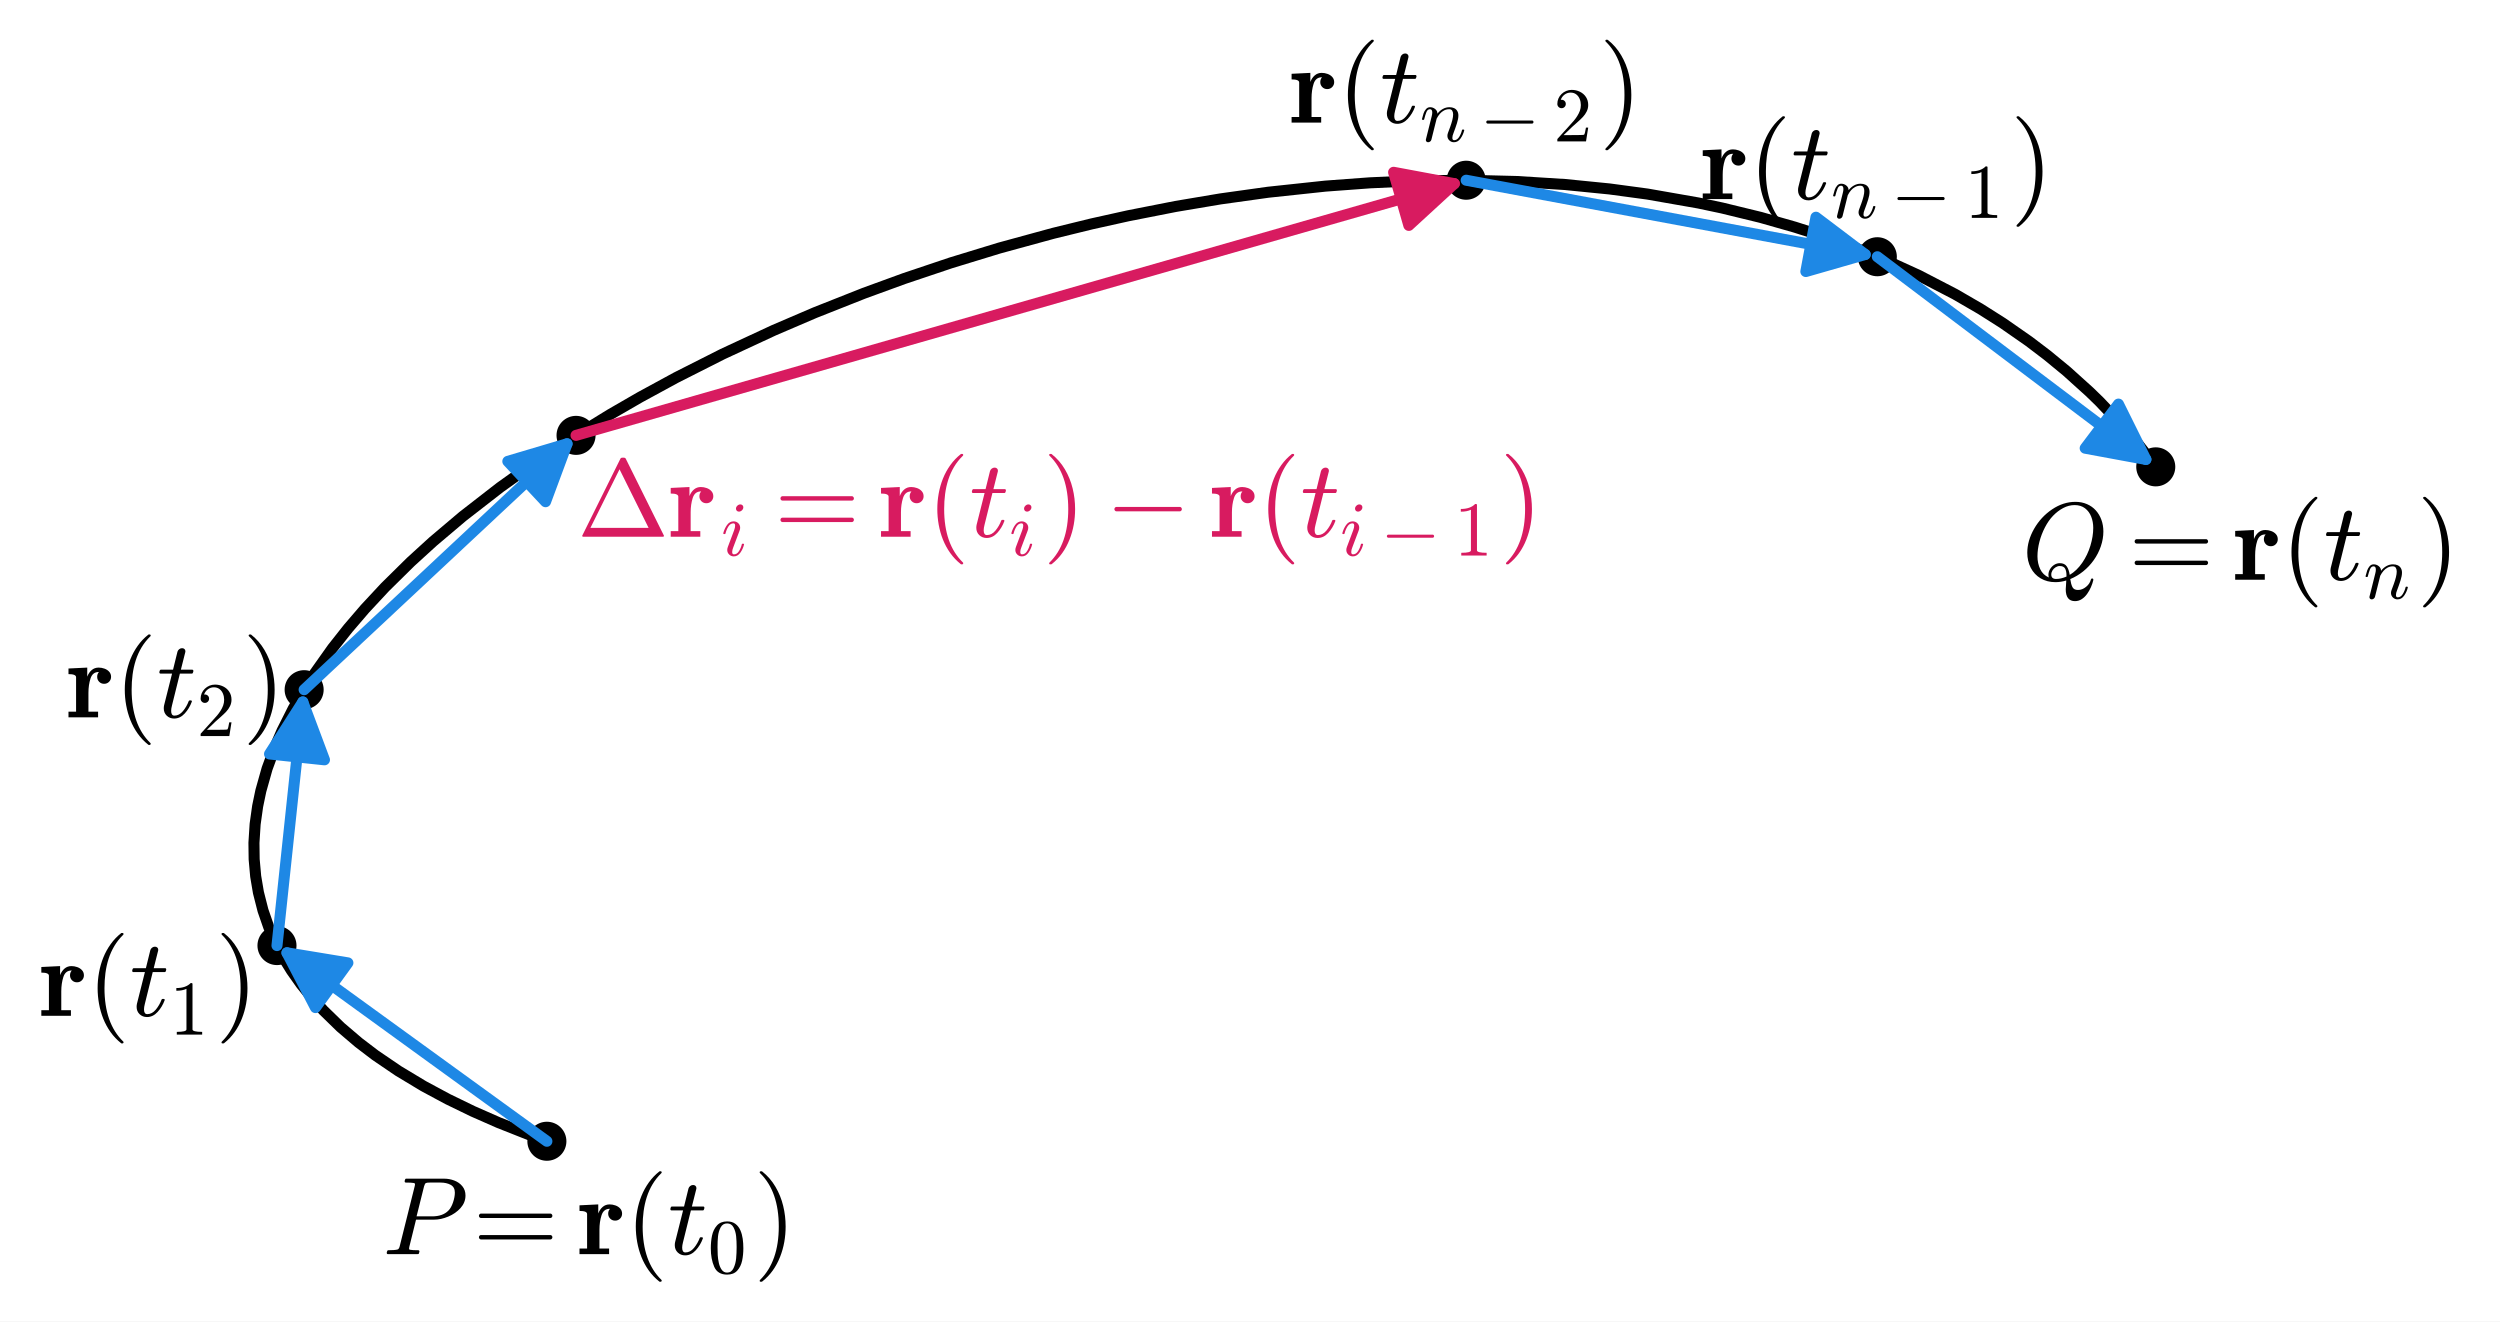
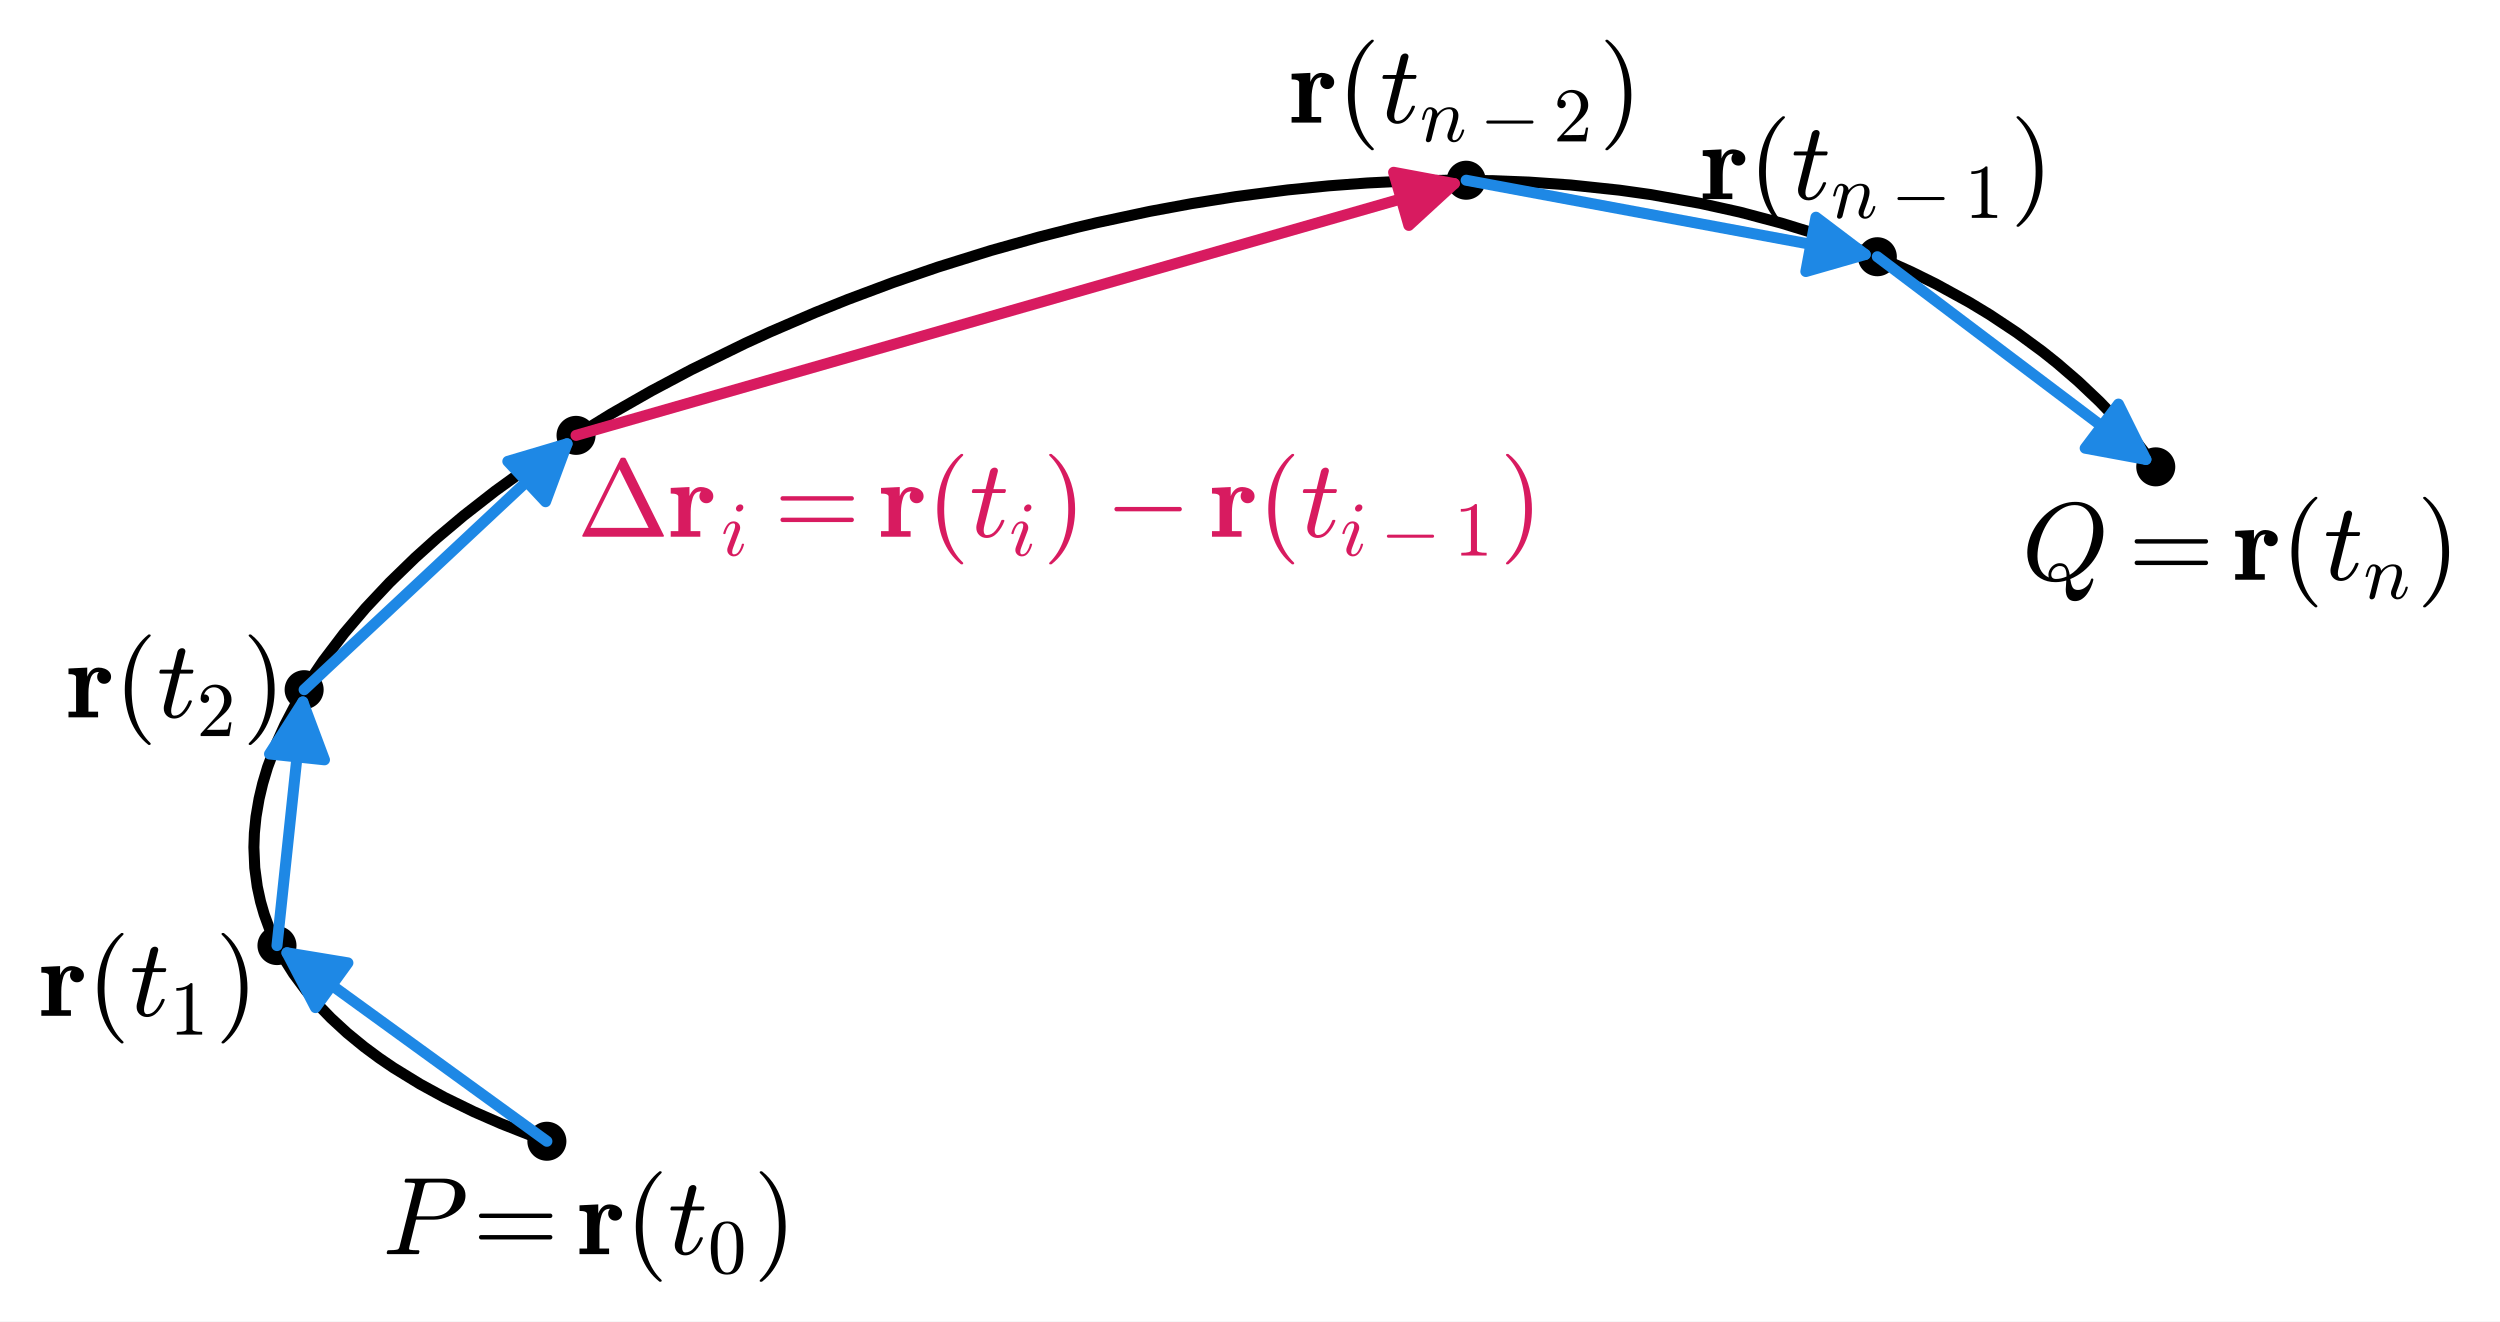
<svg xmlns="http://www.w3.org/2000/svg" xmlns:xlink="http://www.w3.org/1999/xlink" width="452.721pt" height="239.307pt" viewBox="0 0 452.721 239.307" version="1.1">
  <defs>
    <style type="text/css">*{stroke-linejoin: round; stroke-linecap: butt}</style>
  </defs>
  <g id="figure_1">
    <g id="patch_1">
      <path d="M 0 239.307  L 452.721 239.307  L 452.721 0  L 0 0  z " style="fill: #ffffff" />
    </g>
    <g id="axes_1">
      <g id="patch_2">
        <path d="M 19.424 226.205  L 413.397 226.205  L 413.397 13.102  L 19.424 13.102  z " style="fill: #ffffff" />
      </g>
      <g id="PathCollection_1">
-         <path d="M 99.035 210.204  C 99.972 210.204 100.872 209.832 101.535 209.169  C 102.198 208.506 102.57 207.606 102.57 206.669  C 102.57 205.731 102.198 204.832 101.535 204.169  C 100.872 203.506 99.972 203.133 99.035 203.133  C 98.097 203.133 97.198 203.506 96.535 204.169  C 95.872 204.832 95.499 205.731 95.499 206.669  C 95.499 207.606 95.872 208.506 96.535 209.169  C 97.198 209.832 98.097 210.204 99.035 210.204  z " clip-path="url(#pa2f613fad6)" />
+         <path d="M 99.035 210.204  C 99.972 210.204 100.872 209.832 101.535 209.169  C 102.198 208.506 102.57 207.606 102.57 206.669  C 102.57 205.731 102.198 204.832 101.535 204.169  C 100.872 203.506 99.972 203.133 99.035 203.133  C 98.097 203.133 97.198 203.506 96.535 204.169  C 95.872 204.832 95.499 205.731 95.499 206.669  C 95.499 207.606 95.872 208.506 96.535 209.169  C 97.198 209.832 98.097 210.204 99.035 210.204  z " clip-path="url(#pcc7b476baf)" />
      </g>
      <g id="PathCollection_2">
-         <path d="M 50.158 174.767  C 51.095 174.767 51.995 174.395 52.658 173.732  C 53.321 173.069 53.693 172.169 53.693 171.232  C 53.693 170.294 53.321 169.395 52.658 168.732  C 51.995 168.069 51.095 167.696 50.158 167.696  C 49.22 167.696 48.321 168.069 47.658 168.732  C 46.995 169.395 46.622 170.294 46.622 171.232  C 46.622 172.169 46.995 173.069 47.658 173.732  C 48.321 174.395 49.22 174.767 50.158 174.767  z " clip-path="url(#pa2f613fad6)" />
+         <path d="M 50.158 174.767  C 51.095 174.767 51.995 174.395 52.658 173.732  C 53.321 173.069 53.693 172.169 53.693 171.232  C 53.693 170.294 53.321 169.395 52.658 168.732  C 51.995 168.069 51.095 167.696 50.158 167.696  C 49.22 167.696 48.321 168.069 47.658 168.732  C 46.995 169.395 46.622 170.294 46.622 171.232  C 46.622 172.169 46.995 173.069 47.658 173.732  C 48.321 174.395 49.22 174.767 50.158 174.767  z " clip-path="url(#pcc7b476baf)" />
      </g>
      <g id="PathCollection_3">
-         <path d="M 55.075 128.431  C 56.013 128.431 56.912 128.059 57.575 127.396  C 58.238 126.733 58.611 125.833 58.611 124.896  C 58.611 123.958 58.238 123.059 57.575 122.396  C 56.912 121.733 56.013 121.36 55.075 121.36  C 54.138 121.36 53.238 121.733 52.575 122.396  C 51.912 123.059 51.54 123.958 51.54 124.896  C 51.54 125.833 51.912 126.733 52.575 127.396  C 53.238 128.059 54.138 128.431 55.075 128.431  z " clip-path="url(#pa2f613fad6)" />
+         <path d="M 55.075 128.431  C 56.013 128.431 56.912 128.059 57.575 127.396  C 58.238 126.733 58.611 125.833 58.611 124.896  C 58.611 123.958 58.238 123.059 57.575 122.396  C 56.912 121.733 56.013 121.36 55.075 121.36  C 54.138 121.36 53.238 121.733 52.575 122.396  C 51.912 123.059 51.54 123.958 51.54 124.896  C 51.54 125.833 51.912 126.733 52.575 127.396  C 53.238 128.059 54.138 128.431 55.075 128.431  z " clip-path="url(#pcc7b476baf)" />
      </g>
      <g id="PathCollection_4">
-         <path d="M 104.315 82.376  C 105.253 82.376 106.152 82.004 106.815 81.341  C 107.478 80.678 107.851 79.778 107.851 78.841  C 107.851 77.903 107.478 77.004 106.815 76.341  C 106.152 75.678 105.253 75.305 104.315 75.305  C 103.378 75.305 102.478 75.678 101.815 76.341  C 101.152 77.004 100.78 77.903 100.78 78.841  C 100.78 79.778 101.152 80.678 101.815 81.341  C 102.478 82.004 103.378 82.376 104.315 82.376  z " clip-path="url(#pa2f613fad6)" />
+         <path d="M 104.315 82.376  C 105.253 82.376 106.152 82.004 106.815 81.341  C 107.478 80.678 107.851 79.778 107.851 78.841  C 107.851 77.903 107.478 77.004 106.815 76.341  C 106.152 75.678 105.253 75.305 104.315 75.305  C 103.378 75.305 102.478 75.678 101.815 76.341  C 101.152 77.004 100.78 77.903 100.78 78.841  C 100.78 79.778 101.152 80.678 101.815 81.341  C 102.478 82.004 103.378 82.376 104.315 82.376  z " clip-path="url(#pcc7b476baf)" />
      </g>
      <g id="PathCollection_5">
-         <path d="M 265.507 36.174  C 266.445 36.174 267.344 35.802 268.007 35.139  C 268.67 34.476 269.043 33.576 269.043 32.639  C 269.043 31.701 268.67 30.802 268.007 30.139  C 267.344 29.476 266.445 29.103 265.507 29.103  C 264.57 29.103 263.67 29.476 263.007 30.139  C 262.344 30.802 261.972 31.701 261.972 32.639  C 261.972 33.576 262.344 34.476 263.007 35.139  C 263.67 35.802 264.57 36.174 265.507 36.174  z " clip-path="url(#pa2f613fad6)" />
+         <path d="M 265.507 36.174  C 266.445 36.174 267.344 35.802 268.007 35.139  C 268.67 34.476 269.043 33.576 269.043 32.639  C 269.043 31.701 268.67 30.802 268.007 30.139  C 267.344 29.476 266.445 29.103 265.507 29.103  C 264.57 29.103 263.67 29.476 263.007 30.139  C 262.344 30.802 261.972 31.701 261.972 32.639  C 261.972 33.576 262.344 34.476 263.007 35.139  C 263.67 35.802 264.57 36.174 265.507 36.174  z " clip-path="url(#pcc7b476baf)" />
      </g>
      <g id="PathCollection_6">
-         <path d="M 339.963 50.028  C 340.9 50.028 341.8 49.655 342.463 48.992  C 343.126 48.329 343.498 47.43 343.498 46.492  C 343.498 45.555 343.126 44.655 342.463 43.992  C 341.8 43.329 340.9 42.957 339.963 42.957  C 339.025 42.957 338.126 43.329 337.463 43.992  C 336.8 44.655 336.427 45.555 336.427 46.492  C 336.427 47.43 336.8 48.329 337.463 48.992  C 338.126 49.655 339.025 50.028 339.963 50.028  z " clip-path="url(#pa2f613fad6)" />
+         <path d="M 339.963 50.028  C 340.9 50.028 341.8 49.655 342.463 48.992  C 343.126 48.329 343.498 47.43 343.498 46.492  C 343.498 45.555 343.126 44.655 342.463 43.992  C 341.8 43.329 340.9 42.957 339.963 42.957  C 339.025 42.957 338.126 43.329 337.463 43.992  C 336.8 44.655 336.427 45.555 336.427 46.492  C 336.427 47.43 336.8 48.329 337.463 48.992  C 338.126 49.655 339.025 50.028 339.963 50.028  z " clip-path="url(#pcc7b476baf)" />
      </g>
      <g id="PathCollection_7">
-         <path d="M 390.382 88.078  C 391.32 88.078 392.219 87.705 392.882 87.042  C 393.545 86.379 393.918 85.48 393.918 84.542  C 393.918 83.605 393.545 82.705 392.882 82.042  C 392.219 81.379 391.32 81.007 390.382 81.007  C 389.445 81.007 388.545 81.379 387.882 82.042  C 387.219 82.705 386.847 83.605 386.847 84.542  C 386.847 85.48 387.219 86.379 387.882 87.042  C 388.545 87.705 389.445 88.078 390.382 88.078  z " clip-path="url(#pa2f613fad6)" />
+         <path d="M 390.382 88.078  C 391.32 88.078 392.219 87.705 392.882 87.042  C 393.545 86.379 393.918 85.48 393.918 84.542  C 393.918 83.605 393.545 82.705 392.882 82.042  C 392.219 81.379 391.32 81.007 390.382 81.007  C 389.445 81.007 388.545 81.379 387.882 82.042  C 387.219 82.705 386.847 83.605 386.847 84.542  C 386.847 85.48 387.219 86.379 387.882 87.042  C 388.545 87.705 389.445 88.078 390.382 88.078  z " clip-path="url(#pcc7b476baf)" />
      </g>
      <g id="matplotlib.axis_1" />
      <g id="matplotlib.axis_2" />
      <g id="line2d_1">
-         <path d="M 390.382 84.542  L 387.305 80.561  L 384.273 77.013  L 380.209 72.727  L 378.388 70.956  L 374.239 67.214  L 370.696 64.302  L 367.394 61.793  L 362.647 58.49  L 358.641 55.95  L 354.035 53.277  L 347.479 49.877  L 341.447 47.121  L 335.287 44.632  L 329.108 42.434  L 325.014 41.128  L 318.814 39.363  L 311.838 37.662  L 307.578 36.761  L 298.331 35.141  L 291.471 34.217  L 283.416 33.415  L 274.714 32.87  L 265.57 32.639  L 255.601 32.764  L 248.069 33.108  L 240.02 33.704  L 229.644 34.813  L 220.984 36.024  L 212.912 37.383  L 204.345 39.067  L 197.689 40.545  L 190.733 42.25  L 180.962 44.922  L 172.218 47.594  L 163.721 50.451  L 156.473 53.096  L 147.593 56.612  L 140.113 59.819  L 130.884 64.107  L 122.441 68.376  L 115.918 71.924  L 110.492 75.056  L 103.744 79.204  L 96.993 83.668  L 90.562 88.26  L 83.809 93.503  L 78.422 98.059  L 74.373 101.751  L 69.724 106.337  L 66.08 110.254  L 63.059 113.774  L 60.22 117.366  L 56.818 122.161  L 54.664 125.577  L 53.078 128.357  L 51.083 132.315  L 49.878 135.073  L 48.368 139.187  L 47.236 143.21  L 46.657 145.995  L 46.202 149.234  L 45.986 152.632  L 46.026 155.614  L 46.302 158.694  L 46.798 161.625  L 47.627 164.882  L 48.669 167.889  L 49.509 169.872  L 51.401 173.538  L 52.784 175.772  L 54.531 178.244  L 56.37 180.54  L 58.555 182.966  L 61.685 186.015  L 64.944 188.794  L 67.945 191.081  L 72.139 193.935  L 76.701 196.682  L 81.078 199.036  L 85.64 201.25  L 90.282 203.293  L 96.229 205.647  L 99.035 206.669  L 99.035 206.669  " clip-path="url(#pa2f613fad6)" style="fill: none; stroke: #000000; stroke-width: 2; stroke-linecap: square" />
+         <path d="M 390.382 84.542  L 387.098 80.309  L 383.314 75.956  L 380.187 72.705  L 376.321 69.044  L 372.494 65.75  L 369.872 63.659  L 365.199 60.224  L 360.285 56.966  L 356.607 54.738  L 350.548 51.413  L 346.077 49.206  L 341.312 47.063  L 334.634 44.386  L 328.362 42.187  L 322.565 40.401  L 315.083 38.417  L 307.919 36.829  L 298.915 35.23  L 293.259 34.436  L 284.41 33.498  L 276.925 32.978  L 270.376 32.718  L 262.081 32.639  L 253.894 32.823  L 247.668 33.132  L 240.609 33.653  L 233.236 34.387  L 223.772 35.606  L 215.802 36.871  L 208.211 38.276  L 198.686 40.314  L 195.035 41.176  L 188.157 42.922  L 179.403 45.379  L 169.824 48.373  L 161.733 51.157  L 153.549 54.22  L 147.7 56.568  L 139.473 60.104  L 134.973 62.16  L 125.189 66.948  L 117.963 70.787  L 110.706 74.929  L 102.983 79.69  L 95.813 84.484  L 89.648 88.942  L 83.955 93.384  L 79.092 97.472  L 75.174 101  L 70.559 105.482  L 66.246 110.068  L 62.298 114.706  L 58.529 119.672  L 56.052 123.336  L 53.48 127.627  L 51.566 131.298  L 50.128 134.47  L 48.454 138.926  L 47.571 141.883  L 46.919 144.633  L 46.36 147.899  L 46.065 150.859  L 45.975 153.433  L 46.134 157.157  L 46.591 160.56  L 47.185 163.294  L 47.843 165.574  L 48.89 168.441  L 49.737 170.365  L 51.445 173.614  L 53.147 176.314  L 55.434 179.406  L 57.781 182.139  L 59.916 184.345  L 62.861 187.059  L 65.923 189.566  L 68.656 191.591  L 71.268 193.371  L 76.09 196.332  L 80.504 198.741  L 85.851 201.348  L 90.764 203.494  L 96.319 205.681  L 99.035 206.669  L 99.035 206.669  " clip-path="url(#pcc7b476baf)" style="fill: none; stroke: #000000; stroke-width: 2; stroke-linecap: square" />
      </g>
      <g id="patch_3">
-         <path d="M 99.035 206.669  Q 74.596 188.95 51.968 172.544  " clip-path="url(#pa2f613fad6)" style="fill: none; stroke: #1e88e5; stroke-width: 2; stroke-linecap: round" />
-         <path d="M 57.129 182.462  L 51.968 172.544  L 62.999 174.366  L 57.129 182.462  z " clip-path="url(#pa2f613fad6)" style="fill: #1e88e5; stroke: #1e88e5; stroke-width: 2; stroke-linecap: round" />
+         <path d="M 99.035 206.669  Q 74.596 188.95 51.968 172.544  " clip-path="url(#pcc7b476baf)" style="fill: none; stroke: #1e88e5; stroke-width: 2; stroke-linecap: round" />
+         <path d="M 57.129 182.462  L 51.968 172.544  L 62.999 174.366  L 57.129 182.462  z " clip-path="url(#pcc7b476baf)" style="fill: #1e88e5; stroke: #1e88e5; stroke-width: 2; stroke-linecap: round" />
      </g>
      <g id="patch_4">
-         <path d="M 50.158 171.232  Q 52.617 148.064 54.839 127.119  " clip-path="url(#pa2f613fad6)" style="fill: none; stroke: #1e88e5; stroke-width: 2; stroke-linecap: round" />
-         <path d="M 48.812 136.536  L 54.839 127.119  L 58.756 137.591  L 48.812 136.536  z " clip-path="url(#pa2f613fad6)" style="fill: #1e88e5; stroke: #1e88e5; stroke-width: 2; stroke-linecap: round" />
+         <path d="M 50.158 171.232  Q 52.617 148.064 54.839 127.119  " clip-path="url(#pcc7b476baf)" style="fill: none; stroke: #1e88e5; stroke-width: 2; stroke-linecap: round" />
+         <path d="M 48.812 136.536  L 54.839 127.119  L 58.756 137.591  L 48.812 136.536  z " clip-path="url(#pcc7b476baf)" style="fill: #1e88e5; stroke: #1e88e5; stroke-width: 2; stroke-linecap: round" />
      </g>
      <g id="patch_5">
-         <path d="M 55.075 124.896  Q 79.695 101.868 102.682 80.368  " clip-path="url(#pa2f613fad6)" style="fill: none; stroke: #1e88e5; stroke-width: 2; stroke-linecap: round" />
-         <path d="M 91.963 83.547  L 102.682 80.368  L 98.794 90.851  L 91.963 83.547  z " clip-path="url(#pa2f613fad6)" style="fill: #1e88e5; stroke: #1e88e5; stroke-width: 2; stroke-linecap: round" />
+         <path d="M 55.075 124.896  Q 79.695 101.868 102.682 80.368  " clip-path="url(#pcc7b476baf)" style="fill: none; stroke: #1e88e5; stroke-width: 2; stroke-linecap: round" />
+         <path d="M 91.963 83.547  L 102.682 80.368  L 98.794 90.851  L 91.963 83.547  z " clip-path="url(#pcc7b476baf)" style="fill: #1e88e5; stroke: #1e88e5; stroke-width: 2; stroke-linecap: round" />
      </g>
      <g id="patch_6">
-         <path d="M 104.315 78.841  Q 184.911 55.74 263.358 33.255  " clip-path="url(#pa2f613fad6)" style="fill: none; stroke: #d81b60; stroke-width: 2; stroke-linecap: round" />
-         <path d="M 252.367 31.203  L 263.358 33.255  L 255.123 40.816  L 252.367 31.203  z " clip-path="url(#pa2f613fad6)" style="fill: #d81b60; stroke: #d81b60; stroke-width: 2; stroke-linecap: round" />
+         <path d="M 104.315 78.841  Q 184.911 55.74 263.358 33.255  " clip-path="url(#pcc7b476baf)" style="fill: none; stroke: #d81b60; stroke-width: 2; stroke-linecap: round" />
+         <path d="M 252.367 31.203  L 263.358 33.255  L 255.123 40.816  L 252.367 31.203  z " clip-path="url(#pcc7b476baf)" style="fill: #d81b60; stroke: #d81b60; stroke-width: 2; stroke-linecap: round" />
      </g>
      <g id="patch_7">
-         <path d="M 265.507 32.639  Q 302.735 39.565 337.764 46.083  " clip-path="url(#pa2f613fad6)" style="fill: none; stroke: #1e88e5; stroke-width: 2; stroke-linecap: round" />
-         <path d="M 328.848 39.338  L 337.764 46.083  L 327.019 49.17  L 328.848 39.338  z " clip-path="url(#pa2f613fad6)" style="fill: #1e88e5; stroke: #1e88e5; stroke-width: 2; stroke-linecap: round" />
+         <path d="M 265.507 32.639  Q 302.735 39.565 337.764 46.083  " clip-path="url(#pcc7b476baf)" style="fill: none; stroke: #1e88e5; stroke-width: 2; stroke-linecap: round" />
+         <path d="M 328.848 39.338  L 337.764 46.083  L 327.019 49.17  L 328.848 39.338  z " clip-path="url(#pcc7b476baf)" style="fill: #1e88e5; stroke: #1e88e5; stroke-width: 2; stroke-linecap: round" />
      </g>
      <g id="patch_8">
-         <path d="M 339.963 46.492  Q 365.173 65.517 388.598 83.195  " clip-path="url(#pa2f613fad6)" style="fill: none; stroke: #1e88e5; stroke-width: 2; stroke-linecap: round" />
-         <path d="M 383.627 73.18  L 388.598 83.195  L 377.604 81.163  L 383.627 73.18  z " clip-path="url(#pa2f613fad6)" style="fill: #1e88e5; stroke: #1e88e5; stroke-width: 2; stroke-linecap: round" />
+         <path d="M 339.963 46.492  Q 365.173 65.517 388.598 83.195  " clip-path="url(#pcc7b476baf)" style="fill: none; stroke: #1e88e5; stroke-width: 2; stroke-linecap: round" />
+         <path d="M 383.627 73.18  L 388.598 83.195  L 377.604 81.163  L 383.627 73.18  z " clip-path="url(#pcc7b476baf)" style="fill: #1e88e5; stroke: #1e88e5; stroke-width: 2; stroke-linecap: round" />
      </g>
      <g id="text_1">
        <g transform="translate(69.25378 227.1071) scale(0.2 -0.2)">
          <defs>
            <path id="Cmmi10-50" d="M 313 0  Q 250 0 250 84  Q 253 100 262 139  Q 272 178 289 201  Q 306 225 331 225  Q 722 225 878 269  Q 959 297 997 441  L 1875 3956  Q 1888 4019 1888 4044  Q 1888 4113 1813 4122  Q 1691 4147 1350 4147  Q 1288 4147 1288 4231  Q 1291 4247 1300 4286  Q 1309 4325 1326 4348  Q 1344 4372 1369 4372  L 3578 4372  Q 3881 4372 4165 4264  Q 4450 4156 4631 3934  Q 4813 3713 4813 3397  Q 4813 2991 4527 2672  Q 4241 2353 3814 2175  Q 3388 1997 2988 1997  L 1947 1997  L 1556 416  Q 1544 353 1544 325  Q 1544 300 1551 283  Q 1559 266 1573 261  Q 1588 256 1619 250  Q 1741 225 2081 225  Q 2144 225 2144 141  Q 2122 50 2109 25  Q 2097 0 2034 0  L 313 0  z M 1978 2188  L 2875 2188  Q 3497 2188 3822 2522  Q 3988 2688 4092 3000  Q 4197 3313 4197 3566  Q 4197 3881 3956 4014  Q 3716 4147 3359 4147  L 2747 4147  Q 2572 4147 2515 4117  Q 2459 4088 2413 3928  L 1978 2188  z " transform="scale(0.015625)" />
            <path id="Cmr10-3d" d="M 481 850  Q 428 850 393 890  Q 359 931 359 978  Q 359 1031 393 1068  Q 428 1106 481 1106  L 4500 1106  Q 4547 1106 4581 1068  Q 4616 1031 4616 978  Q 4616 931 4581 890  Q 4547 850 4500 850  L 481 850  z M 481 2094  Q 428 2094 393 2131  Q 359 2169 359 2222  Q 359 2269 393 2309  Q 428 2350 481 2350  L 4500 2350  Q 4547 2350 4581 2309  Q 4616 2269 4616 2222  Q 4616 2169 4581 2131  Q 4547 2094 4500 2094  L 481 2094  z " transform="scale(0.015625)" />
            <path id="Cmb10-72" d="M 91 0  L 91 325  L 531 325  L 531 2322  Q 531 2503 91 2503  L 91 2828  L 1178 2881  L 1178 2356  Q 1269 2594 1436 2737  Q 1603 2881 1838 2881  Q 2006 2881 2173 2822  Q 2341 2763 2450 2641  Q 2559 2519 2559 2344  Q 2559 2178 2443 2059  Q 2328 1941 2156 1941  Q 1984 1941 1868 2059  Q 1753 2178 1753 2344  Q 1753 2513 1856 2625  L 1838 2625  Q 1488 2625 1367 2248  Q 1247 1872 1247 1416  L 1247 325  L 1806 325  L 1806 0  L 91 0  z " transform="scale(0.015625)" />
            <path id="Cmr10-28" d="M 1984 -1588  Q 1628 -1306 1370 -942  Q 1113 -578 948 -165  Q 784 247 703 697  Q 622 1147 622 1600  Q 622 2059 703 2509  Q 784 2959 951 3375  Q 1119 3791 1378 4153  Q 1638 4516 1984 4788  Q 1984 4800 2016 4800  L 2075 4800  Q 2094 4800 2109 4783  Q 2125 4766 2125 4744  Q 2125 4716 2113 4703  Q 1800 4397 1592 4047  Q 1384 3697 1257 3301  Q 1131 2906 1075 2482  Q 1019 2059 1019 1600  Q 1019 -434 2106 -1491  Q 2125 -1509 2125 -1544  Q 2125 -1559 2108 -1579  Q 2091 -1600 2075 -1600  L 2016 -1600  Q 1984 -1600 1984 -1588  z " transform="scale(0.015625)" />
            <path id="Cmmi10-74" d="M 397 519  Q 397 613 416 697  L 878 2534  L 206 2534  Q 141 2534 141 2619  Q 166 2759 225 2759  L 934 2759  L 1191 3803  Q 1216 3888 1291 3947  Q 1366 4006 1459 4006  Q 1541 4006 1595 3957  Q 1650 3909 1650 3828  Q 1650 3809 1648 3798  Q 1647 3788 1644 3775  L 1388 2759  L 2047 2759  Q 2113 2759 2113 2675  Q 2109 2659 2100 2621  Q 2091 2584 2075 2559  Q 2059 2534 2028 2534  L 1331 2534  L 872 684  Q 825 503 825 372  Q 825 97 1013 97  Q 1294 97 1511 361  Q 1728 625 1844 941  Q 1869 978 1894 978  L 1972 978  Q 1997 978 2012 961  Q 2028 944 2028 922  Q 2028 909 2022 903  Q 1881 516 1612 222  Q 1344 -72 997 -72  Q 744 -72 570 93  Q 397 259 397 519  z " transform="scale(0.015625)" />
            <path id="Cmr10-30" d="M 1600 -141  Q 816 -141 533 504  Q 250 1150 250 2041  Q 250 2597 351 3087  Q 453 3578 754 3920  Q 1056 4263 1600 4263  Q 2022 4263 2290 4056  Q 2559 3850 2700 3523  Q 2841 3197 2892 2823  Q 2944 2450 2944 2041  Q 2944 1491 2842 1011  Q 2741 531 2444 195  Q 2147 -141 1600 -141  z M 1600 25  Q 1956 25 2131 390  Q 2306 756 2347 1200  Q 2388 1644 2388 2144  Q 2388 2625 2347 3031  Q 2306 3438 2132 3767  Q 1959 4097 1600 4097  Q 1238 4097 1063 3765  Q 888 3434 847 3029  Q 806 2625 806 2144  Q 806 1788 823 1472  Q 841 1156 916 820  Q 991 484 1158 254  Q 1325 25 1600 25  z " transform="scale(0.015625)" />
            <path id="Cmr10-29" d="M 416 -1600  Q 359 -1600 359 -1544  Q 359 -1516 372 -1503  Q 1466 -434 1466 1600  Q 1466 3634 384 4691  Q 359 4706 359 4744  Q 359 4766 376 4783  Q 394 4800 416 4800  L 475 4800  Q 494 4800 506 4788  Q 966 4425 1272 3906  Q 1578 3388 1720 2800  Q 1863 2213 1863 1600  Q 1863 1147 1786 708  Q 1709 269 1542 -157  Q 1375 -584 1119 -945  Q 863 -1306 506 -1588  Q 494 -1600 475 -1600  L 416 -1600  z " transform="scale(0.015625)" />
          </defs>
          <use xlink:href="#Cmmi10-50" />
          <use xlink:href="#Cmr10-3d" transform="translate(81.76758 0)" />
          <use xlink:href="#Cmb10-72" transform="translate(177.0117 0)" />
          <use xlink:href="#Cmr10-28" transform="translate(219.6875 0)" />
          <use xlink:href="#Cmmi10-74" transform="translate(258.5059 0)" />
          <use xlink:href="#Cmr10-30" transform="translate(294.5898 -17.00625) scale(0.7)" />
          <use xlink:href="#Cmr10-29" transform="translate(335.9672 0)" />
        </g>
      </g>
      <g id="text_2">
        <g transform="translate(7.2 183.9508) scale(0.2 -0.2)">
          <defs>
            <path id="Cmr10-31" d="M 594 0  L 594 225  Q 1394 225 1394 428  L 1394 3788  Q 1063 3628 556 3628  L 556 3853  Q 1341 3853 1741 4263  L 1831 4263  Q 1853 4263 1873 4245  Q 1894 4228 1894 4206  L 1894 428  Q 1894 225 2694 225  L 2694 0  L 594 0  z " transform="scale(0.015625)" />
          </defs>
          <use xlink:href="#Cmb10-72" />
          <use xlink:href="#Cmr10-28" transform="translate(42.67578 0)" />
          <use xlink:href="#Cmmi10-74" transform="translate(81.49414 0)" />
          <use xlink:href="#Cmr10-31" transform="translate(117.5781 -17.00625) scale(0.7)" />
          <use xlink:href="#Cmr10-29" transform="translate(158.9555 0)" />
        </g>
      </g>
      <g id="text_3">
        <g transform="translate(12.11762 129.8957) scale(0.2 -0.2)">
          <defs>
            <path id="Cmr10-32" d="M 319 0  L 319 172  Q 319 188 331 206  L 1325 1306  Q 1550 1550 1690 1715  Q 1831 1881 1968 2097  Q 2106 2313 2186 2536  Q 2266 2759 2266 3009  Q 2266 3272 2169 3511  Q 2072 3750 1880 3894  Q 1688 4038 1416 4038  Q 1138 4038 916 3870  Q 694 3703 603 3438  Q 628 3444 672 3444  Q 816 3444 917 3347  Q 1019 3250 1019 3097  Q 1019 2950 917 2848  Q 816 2747 672 2747  Q 522 2747 420 2851  Q 319 2956 319 3097  Q 319 3338 409 3548  Q 500 3759 670 3923  Q 841 4088 1055 4175  Q 1269 4263 1509 4263  Q 1875 4263 2190 4108  Q 2506 3953 2690 3670  Q 2875 3388 2875 3009  Q 2875 2731 2753 2481  Q 2631 2231 2440 2026  Q 2250 1822 1953 1562  Q 1656 1303 1563 1216  L 838 519  L 1453 519  Q 1906 519 2211 526  Q 2516 534 2534 550  Q 2609 631 2688 1141  L 2875 1141  L 2694 0  L 319 0  z " transform="scale(0.015625)" />
          </defs>
          <use xlink:href="#Cmb10-72" />
          <use xlink:href="#Cmr10-28" transform="translate(42.67578 0)" />
          <use xlink:href="#Cmmi10-74" transform="translate(81.49414 0)" />
          <use xlink:href="#Cmr10-32" transform="translate(117.5781 -17.00625) scale(0.7)" />
          <use xlink:href="#Cmr10-29" transform="translate(158.9555 0)" />
        </g>
      </g>
      <g id="text_4">
        <g transform="translate(233.6074 22.2) scale(0.2 -0.2)">
          <defs>
            <path id="Cmmi10-6e" d="M 494 109  Q 494 147 500 166  L 978 2075  Q 1025 2253 1025 2388  Q 1025 2663 838 2663  Q 638 2663 541 2423  Q 444 2184 353 1819  Q 353 1800 334 1789  Q 316 1778 300 1778  L 225 1778  Q 203 1778 187 1801  Q 172 1825 172 1844  Q 241 2122 305 2315  Q 369 2509 505 2668  Q 641 2828 844 2828  Q 1084 2828 1268 2676  Q 1453 2525 1453 2291  Q 1644 2541 1900 2684  Q 2156 2828 2444 2828  Q 2672 2828 2837 2750  Q 3003 2672 3095 2514  Q 3188 2356 3188 2138  Q 3188 1875 3070 1503  Q 2953 1131 2778 672  Q 2688 463 2688 288  Q 2688 97 2834 97  Q 3084 97 3251 365  Q 3419 634 3488 941  Q 3500 978 3541 978  L 3616 978  Q 3641 978 3658 962  Q 3675 947 3675 922  Q 3675 916 3669 903  Q 3581 541 3364 234  Q 3147 -72 2822 -72  Q 2597 -72 2437 83  Q 2278 238 2278 459  Q 2278 578 2328 709  Q 2409 919 2514 1209  Q 2619 1500 2686 1765  Q 2753 2031 2753 2234  Q 2753 2413 2679 2538  Q 2606 2663 2431 2663  Q 2197 2663 2000 2559  Q 1803 2456 1656 2286  Q 1509 2116 1388 1881  L 953 141  Q 931 53 854 -9  Q 778 -72 684 -72  Q 606 -72 550 -22  Q 494 28 494 109  z " transform="scale(0.015625)" />
            <path id="Cmsy10-a1" d="M 653 1472  Q 600 1472 565 1512  Q 531 1553 531 1600  Q 531 1647 565 1687  Q 600 1728 653 1728  L 4325 1728  Q 4375 1728 4408 1687  Q 4441 1647 4441 1600  Q 4441 1553 4408 1512  Q 4375 1472 4325 1472  L 653 1472  z " transform="scale(0.015625)" />
          </defs>
          <use xlink:href="#Cmb10-72" />
          <use xlink:href="#Cmr10-28" transform="translate(42.67578 0)" />
          <use xlink:href="#Cmmi10-74" transform="translate(81.49414 0)" />
          <use xlink:href="#Cmmi10-6e" transform="translate(117.5781 -17.00625) scale(0.7)" />
          <use xlink:href="#Cmsy10-a1" transform="translate(171.876 -17.00625) scale(0.7)" />
          <use xlink:href="#Cmr10-32" transform="translate(238.5469 -17.00625) scale(0.7)" />
          <use xlink:href="#Cmr10-29" transform="translate(279.9242 0)" />
        </g>
      </g>
      <g id="text_5">
        <g transform="translate(308.0628 36.05389) scale(0.2 -0.2)">
          <use xlink:href="#Cmb10-72" />
          <use xlink:href="#Cmr10-28" transform="translate(42.67578 0)" />
          <use xlink:href="#Cmmi10-74" transform="translate(81.49414 0)" />
          <use xlink:href="#Cmmi10-6e" transform="translate(117.5781 -17.00625) scale(0.7)" />
          <use xlink:href="#Cmsy10-a1" transform="translate(171.876 -17.00625) scale(0.7)" />
          <use xlink:href="#Cmr10-31" transform="translate(238.5469 -17.00625) scale(0.7)" />
          <use xlink:href="#Cmr10-29" transform="translate(279.9242 0)" />
        </g>
      </g>
      <g id="text_6">
        <g transform="translate(366.1209 104.9808) scale(0.2 -0.2)">
          <defs>
            <path id="Cmmi10-51" d="M 1947 -141  Q 1466 -141 1094 79  Q 722 300 520 692  Q 319 1084 319 1563  Q 319 2259 714 2950  Q 1109 3641 1756 4077  Q 2403 4513 3109 4513  Q 3475 4513 3778 4381  Q 4081 4250 4290 4017  Q 4500 3784 4614 3471  Q 4728 3159 4728 2791  Q 4728 2366 4581 1936  Q 4434 1506 4171 1136  Q 3909 766 3559 484  Q 3209 203 2809 38  Q 2850 -256 2934 -425  Q 3019 -594 3256 -594  Q 3506 -594 3726 -412  Q 3947 -231 4006 13  Q 4019 72 4078 72  Q 4147 72 4147 -13  Q 4100 -219 4008 -430  Q 3916 -641 3786 -823  Q 3656 -1006 3478 -1123  Q 3300 -1241 3084 -1241  Q 2547 -1241 2547 -550  Q 2547 -509 2562 -332  Q 2578 -156 2578 -44  Q 2269 -141 1947 -141  z M 1709 300  Q 1709 44 1991 44  Q 2275 44 2591 184  L 2591 244  Q 2591 503 2509 648  Q 2428 794 2194 794  Q 2078 794 1964 723  Q 1850 653 1779 539  Q 1709 425 1709 300  z M 1544 288  Q 1544 456 1637 612  Q 1731 769 1881 864  Q 2031 959 2203 959  Q 2481 959 2607 771  Q 2734 584 2778 281  Q 3188 525 3500 978  Q 3813 1431 3977 1973  Q 4141 2516 4141 3003  Q 4141 3356 4023 3656  Q 3906 3956 3664 4140  Q 3422 4325 3066 4325  Q 2722 4325 2403 4156  Q 2084 3988 1813 3706  Q 1550 3434 1342 3032  Q 1134 2631 1021 2193  Q 909 1756 909 1356  Q 909 947 1068 612  Q 1228 278 1569 128  Q 1544 194 1544 288  z " transform="scale(0.015625)" />
          </defs>
          <use xlink:href="#Cmmi10-51" />
          <use xlink:href="#Cmr10-3d" transform="translate(96.5625 0)" />
          <use xlink:href="#Cmb10-72" transform="translate(191.8066 0)" />
          <use xlink:href="#Cmr10-28" transform="translate(234.4824 0)" />
          <use xlink:href="#Cmmi10-74" transform="translate(273.3008 0)" />
          <use xlink:href="#Cmmi10-6e" transform="translate(309.3848 -17.00625) scale(0.7)" />
          <use xlink:href="#Cmr10-29" transform="translate(357.7689 0)" />
        </g>
      </g>
      <g id="text_7">
        <g style="fill: #d81b60" transform="translate(104.5135 97.19689) scale(0.2 -0.2)">
          <defs>
            <path id="Cmr10-a2" d="M 347 0  Q 294 0 294 50  Q 297 56 298 59  Q 300 63 300 72  L 2503 4513  Q 2531 4581 2619 4581  L 2706 4581  Q 2794 4581 2822 4513  L 5025 72  Q 5028 66 5029 61  Q 5031 56 5031 50  Q 5031 0 4978 0  L 347 0  z M 769 513  L 4141 513  L 2456 3909  L 769 513  z " transform="scale(0.015625)" />
            <path id="Cmmi10-69" d="M 500 459  Q 500 578 550 709  L 1069 2088  Q 1153 2322 1153 2472  Q 1153 2663 1013 2663  Q 759 2663 595 2402  Q 431 2141 353 1819  Q 341 1778 300 1778  L 225 1778  Q 172 1778 172 1838  L 172 1856  Q 275 2238 487 2533  Q 700 2828 1025 2828  Q 1253 2828 1411 2678  Q 1569 2528 1569 2297  Q 1569 2178 1516 2047  L 997 672  Q 909 459 909 288  Q 909 97 1056 97  Q 1306 97 1473 364  Q 1641 631 1709 941  Q 1722 978 1759 978  L 1838 978  Q 1863 978 1878 961  Q 1894 944 1894 922  Q 1894 916 1888 903  Q 1800 541 1583 234  Q 1366 -72 1044 -72  Q 819 -72 659 83  Q 500 238 500 459  z M 1222 3878  Q 1222 4013 1334 4122  Q 1447 4231 1581 4231  Q 1691 4231 1761 4164  Q 1831 4097 1831 3994  Q 1831 3850 1717 3742  Q 1603 3634 1466 3634  Q 1363 3634 1292 3704  Q 1222 3775 1222 3878  z " transform="scale(0.015625)" />
          </defs>
          <use xlink:href="#Cmr10-a2" />
          <use xlink:href="#Cmb10-72" transform="translate(83.30078 0)" />
          <use xlink:href="#Cmmi10-69" transform="translate(130.4407 -17.00625) scale(0.7)" />
          <use xlink:href="#Cmr10-3d" transform="translate(178.4733 0)" />
          <use xlink:href="#Cmb10-72" transform="translate(273.7175 0)" />
          <use xlink:href="#Cmr10-28" transform="translate(316.3932 0)" />
          <use xlink:href="#Cmmi10-74" transform="translate(355.2116 0)" />
          <use xlink:href="#Cmmi10-69" transform="translate(391.2956 -17.00625) scale(0.7)" />
          <use xlink:href="#Cmr10-29" transform="translate(421.7696 0)" />
          <use xlink:href="#Cmsy10-a1" transform="translate(478.1466 0)" />
          <use xlink:href="#Cmb10-72" transform="translate(573.3907 0)" />
          <use xlink:href="#Cmr10-28" transform="translate(616.0665 0)" />
          <use xlink:href="#Cmmi10-74" transform="translate(654.8848 0)" />
          <use xlink:href="#Cmmi10-69" transform="translate(690.9688 -17.00625) scale(0.7)" />
          <use xlink:href="#Cmsy10-a1" transform="translate(727.3565 -17.00625) scale(0.7)" />
          <use xlink:href="#Cmr10-31" transform="translate(794.0274 -17.00625) scale(0.7)" />
          <use xlink:href="#Cmr10-29" transform="translate(835.4048 0)" />
        </g>
      </g>
    </g>
  </g>
  <defs>
-     <clipPath id="pa2f613fad6">
+     <clipPath id="pcc7b476baf">
      <rect x="19.424" y="13.102" width="393.974" height="213.103" />
    </clipPath>
  </defs>
</svg>
